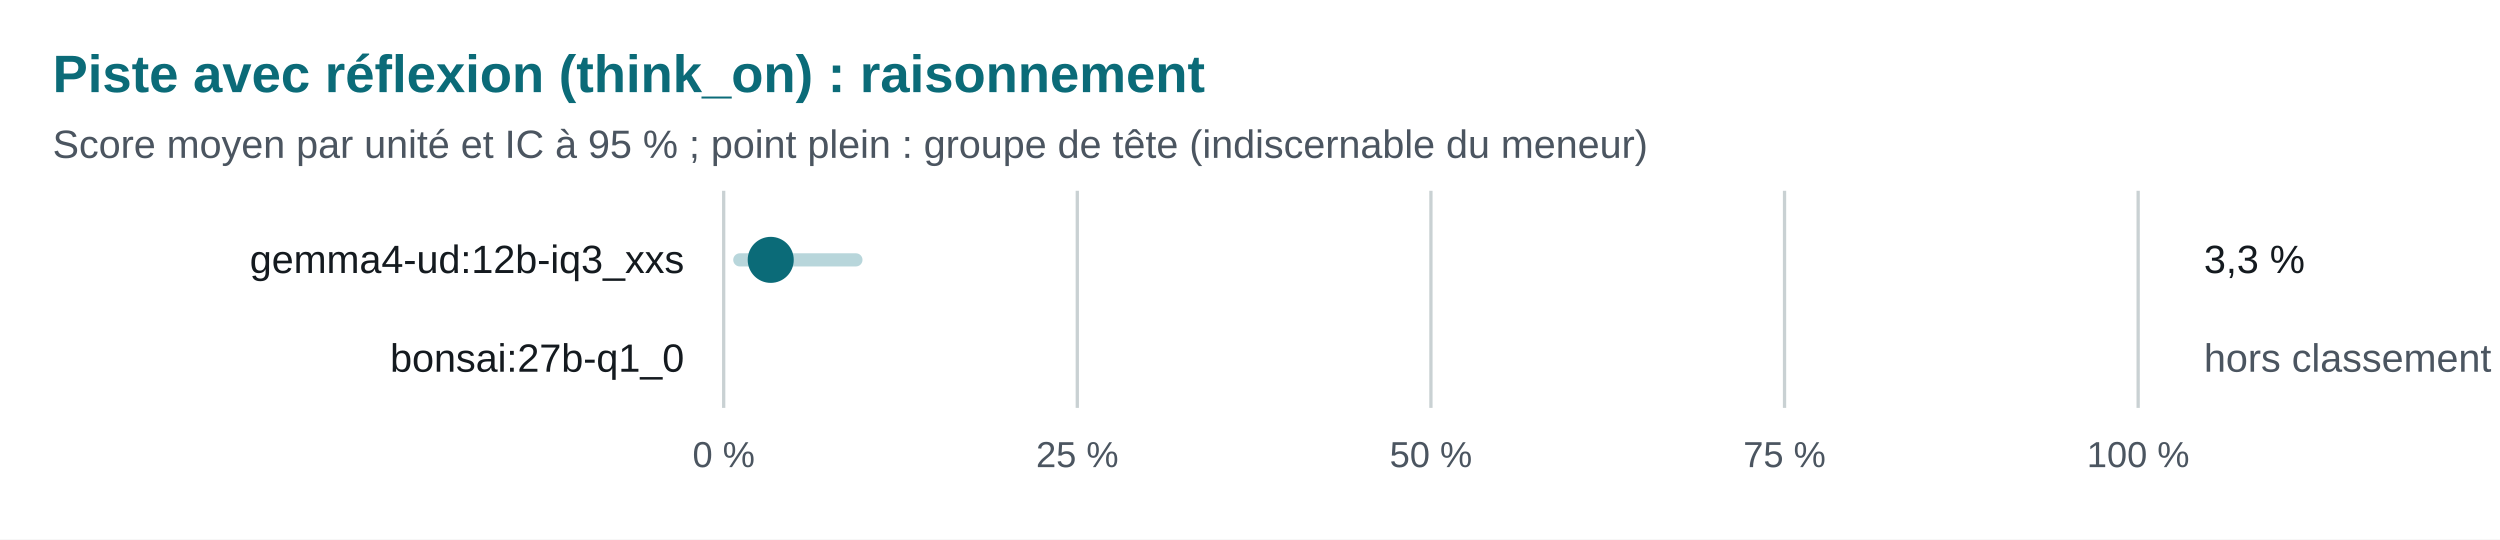
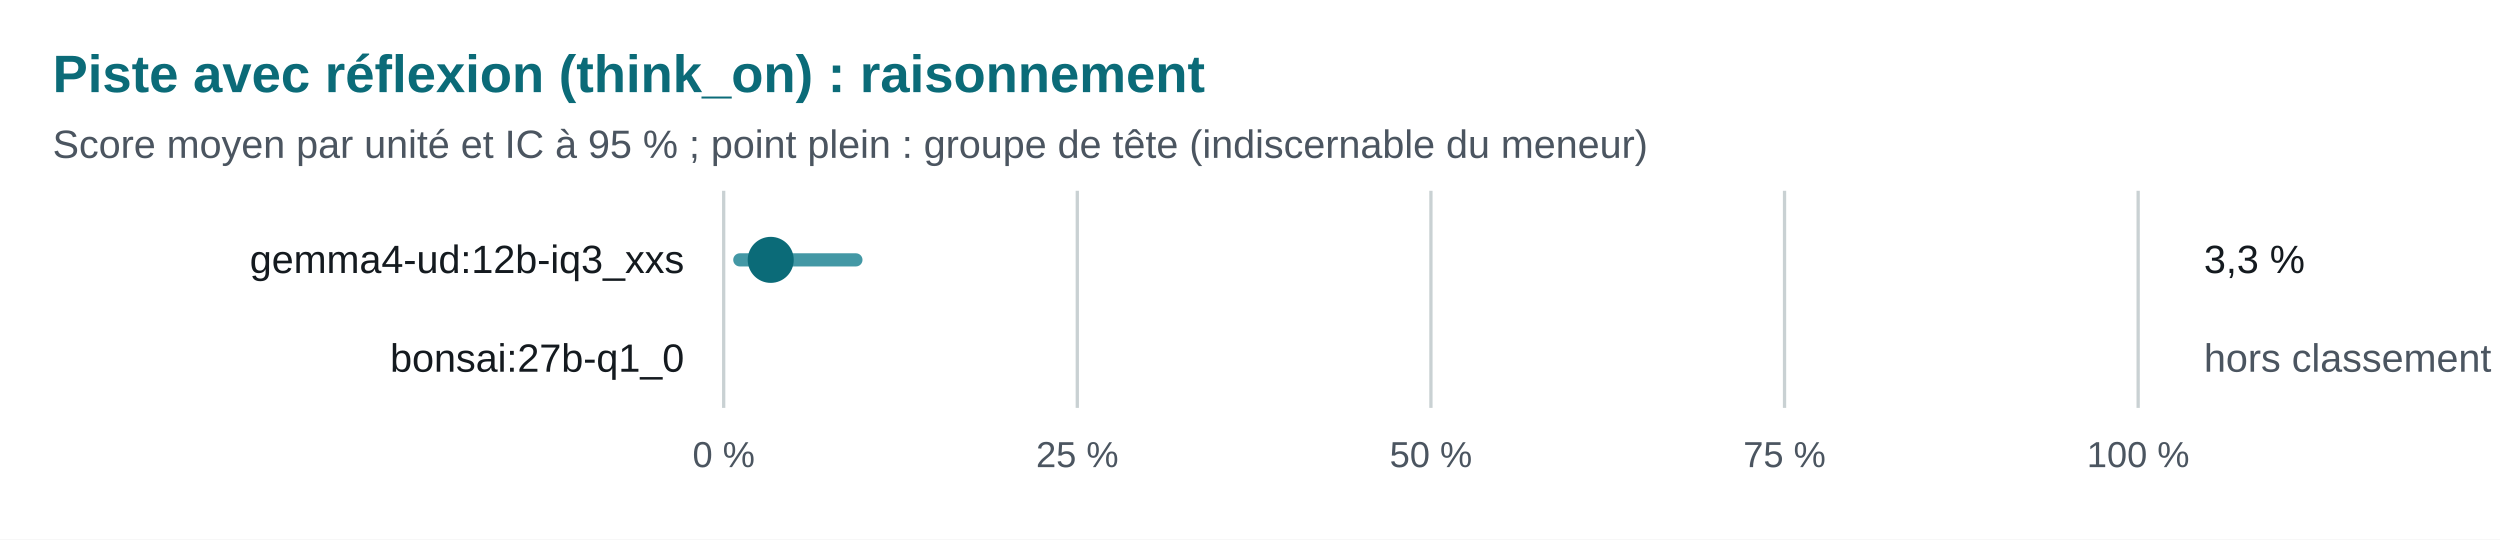
<svg xmlns="http://www.w3.org/2000/svg" width="760" height="164" viewBox="0 0 760 164" role="img" aria-label="Piste avec réflexion (think_on) : raisonnement. gemma4-ud:12b-iq3_xxs : 3,3 % (IC à 95 % de 1,1 % à 9,3 %) ; bonsai:27b-q1_0 : hors classement.">
  <rect width="760" height="164" fill="#FFFFFF" />
  <text x="16" y="28" font-family="Arial, Helvetica, sans-serif" font-size="16" font-weight="bold" fill="#0B6B78">Piste avec réflexion (think_on) : raisonnement</text>
  <text x="16" y="48" font-family="Arial, Helvetica, sans-serif" font-size="12" fill="#4B5560">Score moyen par unité et IC à 95 % ; point plein : groupe de tête (indiscernable du meneur)</text>
  <line x1="220.0" y1="58" x2="220.0" y2="124" stroke="#C9D1D3" stroke-width="1" />
  <text x="220.0" y="142" font-family="Arial, Helvetica, sans-serif" font-size="11" fill="#4B5560" text-anchor="middle">0 %</text>
  <line x1="327.5" y1="58" x2="327.5" y2="124" stroke="#C9D1D3" stroke-width="1" />
  <text x="327.5" y="142" font-family="Arial, Helvetica, sans-serif" font-size="11" fill="#4B5560" text-anchor="middle">25 %</text>
  <line x1="435.0" y1="58" x2="435.0" y2="124" stroke="#C9D1D3" stroke-width="1" />
  <text x="435.0" y="142" font-family="Arial, Helvetica, sans-serif" font-size="11" fill="#4B5560" text-anchor="middle">50 %</text>
  <line x1="542.5" y1="58" x2="542.5" y2="124" stroke="#C9D1D3" stroke-width="1" />
  <text x="542.5" y="142" font-family="Arial, Helvetica, sans-serif" font-size="11" fill="#4B5560" text-anchor="middle">75 %</text>
  <line x1="650.0" y1="58" x2="650.0" y2="124" stroke="#C9D1D3" stroke-width="1" />
  <text x="650.0" y="142" font-family="Arial, Helvetica, sans-serif" font-size="11" fill="#4B5560" text-anchor="middle">100 %</text>
  <text x="208" y="83.0" font-family="Arial, Helvetica, sans-serif" font-size="12" fill="#141A1F" text-anchor="end">gemma4-ud:12b-iq3_xxs</text>
-   <line x1="224.9" y1="79.0" x2="260.2" y2="79.0" stroke="#B8D6DB" stroke-width="4" stroke-linecap="round" />
+   <line x1="224.9" y1="79.0" x2="260.2" y2="79.0" stroke="#4398A5" stroke-width="4" stroke-linecap="round" />
  <circle cx="234.3" cy="79.0" r="6" fill="#0B6B78" stroke="#0B6B78" stroke-width="2" />
  <text x="670" y="83.0" font-family="Arial, Helvetica, sans-serif" font-size="12" fill="#141A1F">3,3 %</text>
  <text x="208" y="113.0" font-family="Arial, Helvetica, sans-serif" font-size="12" fill="#141A1F" text-anchor="end">bonsai:27b-q1_0</text>
  <text x="670" y="113.0" font-family="Arial, Helvetica, sans-serif" font-size="12" fill="#4B5560">hors classement</text>
</svg>
